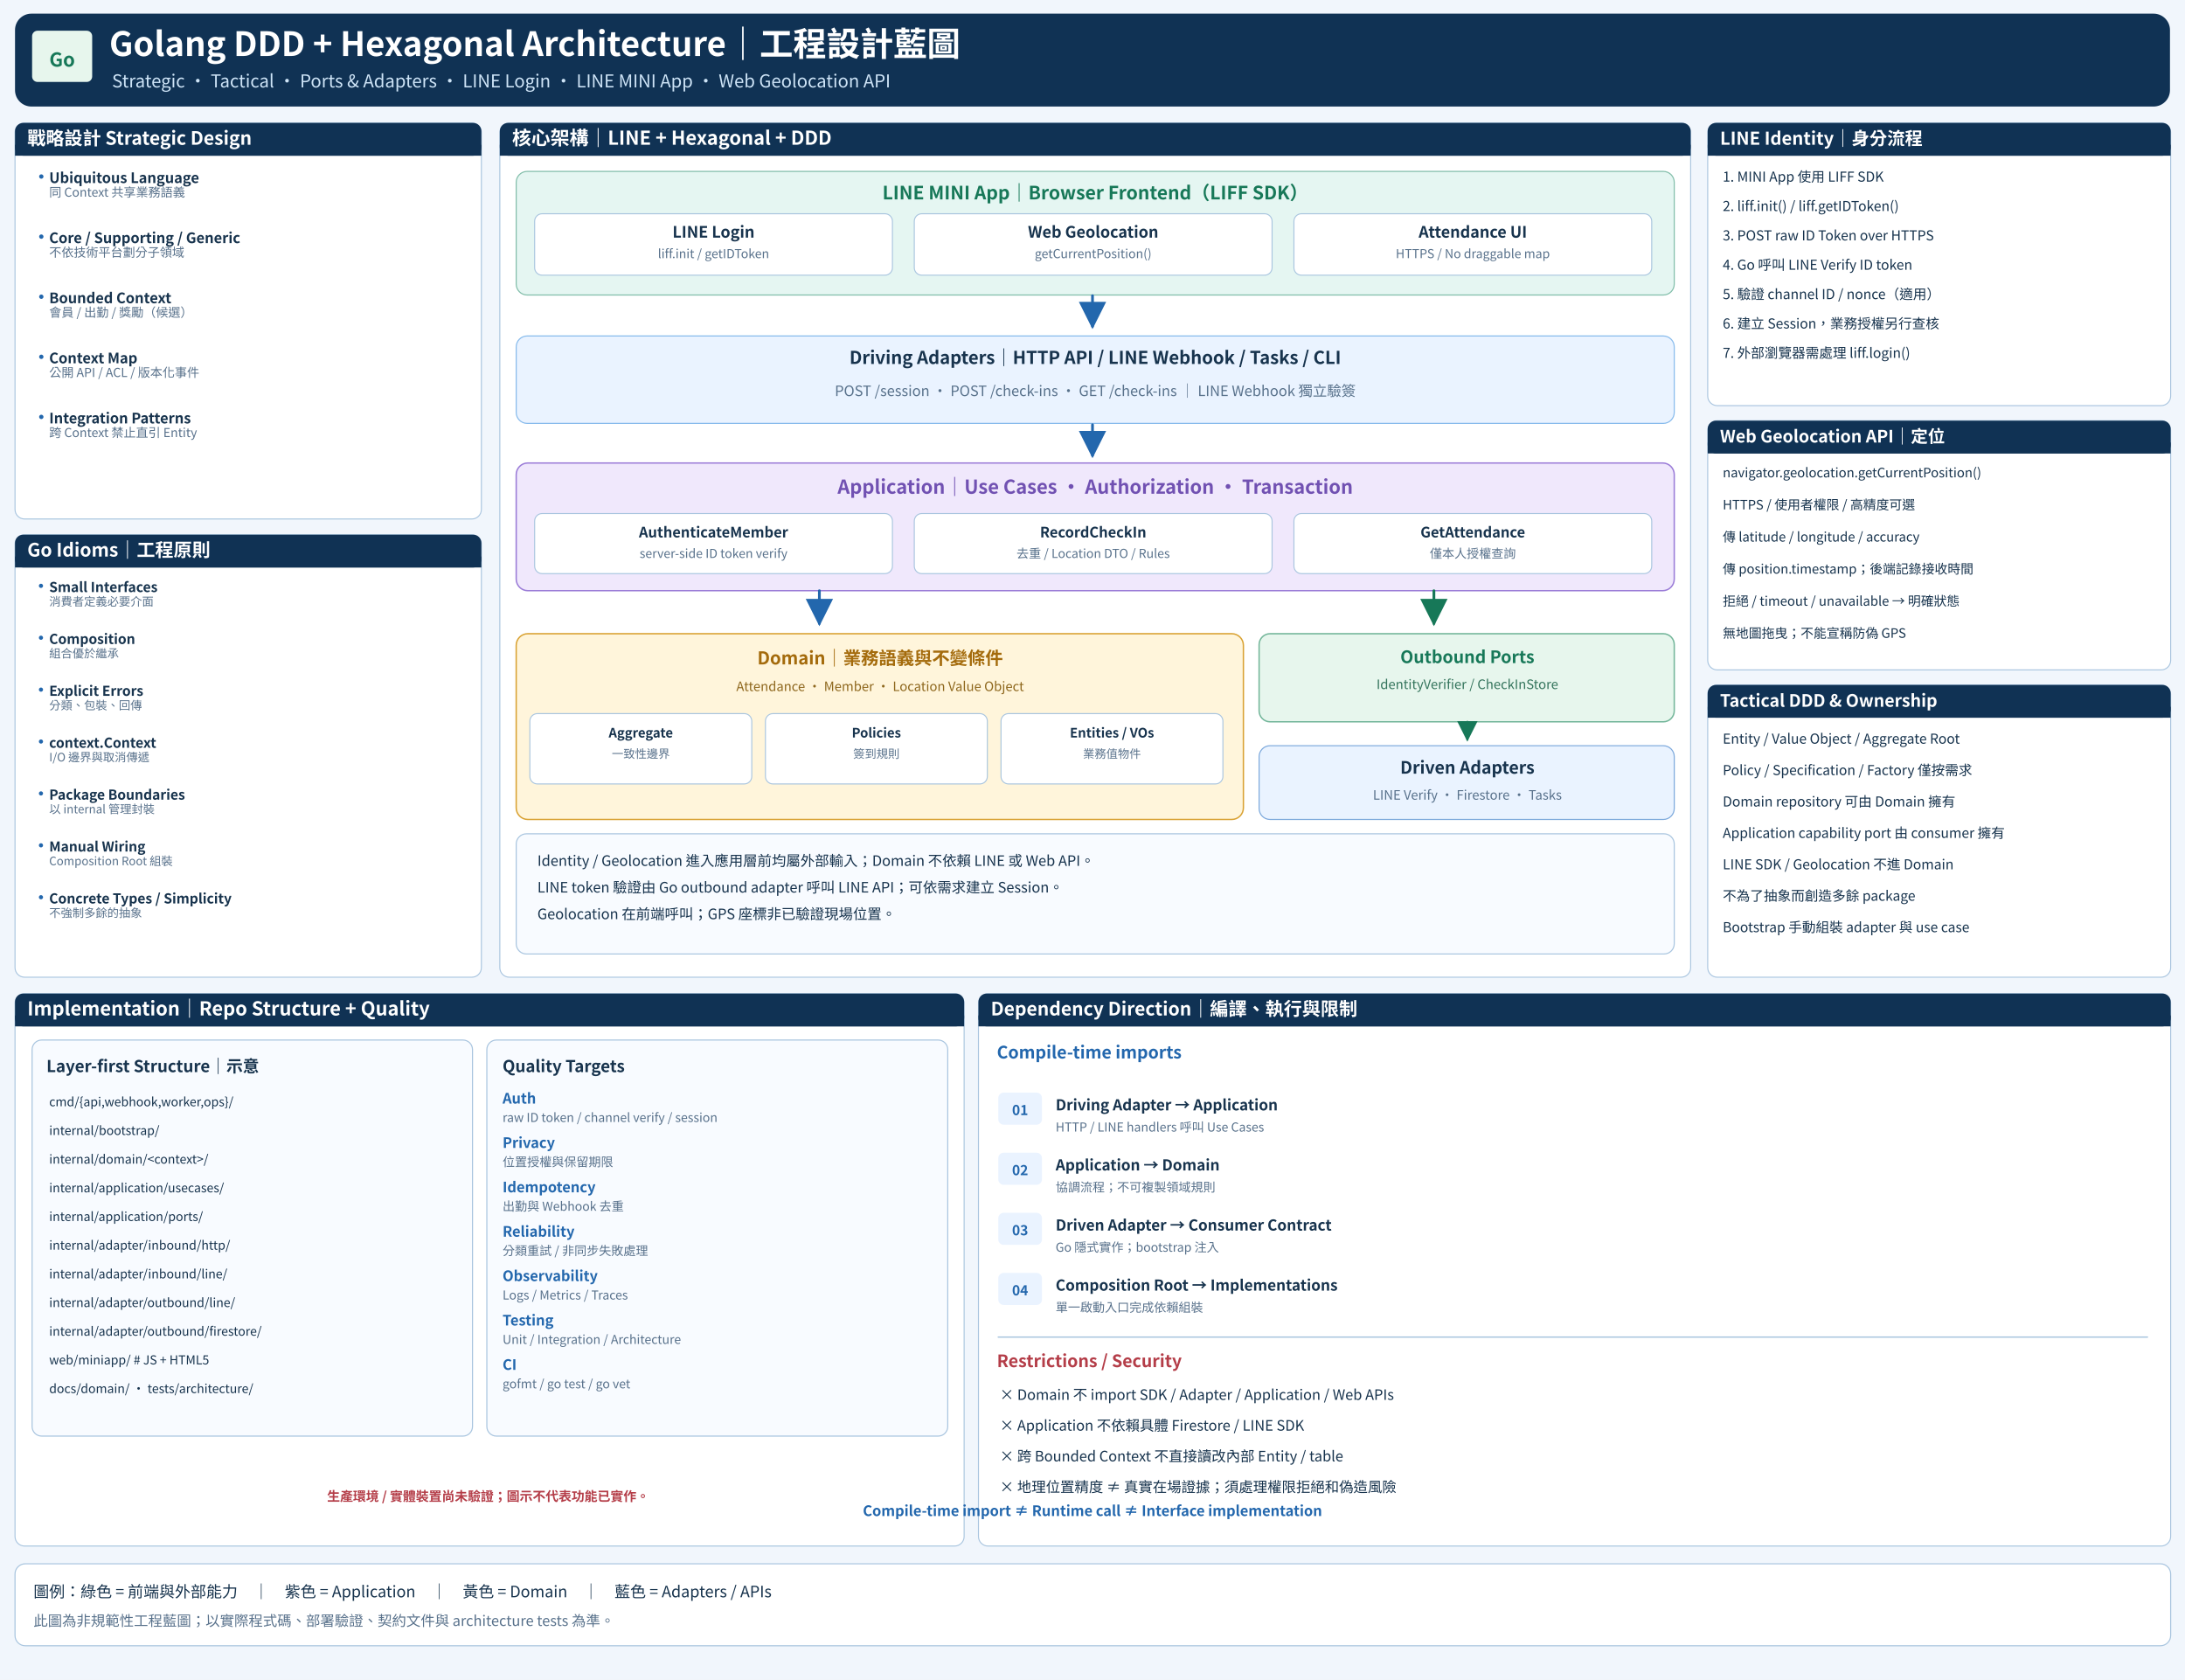
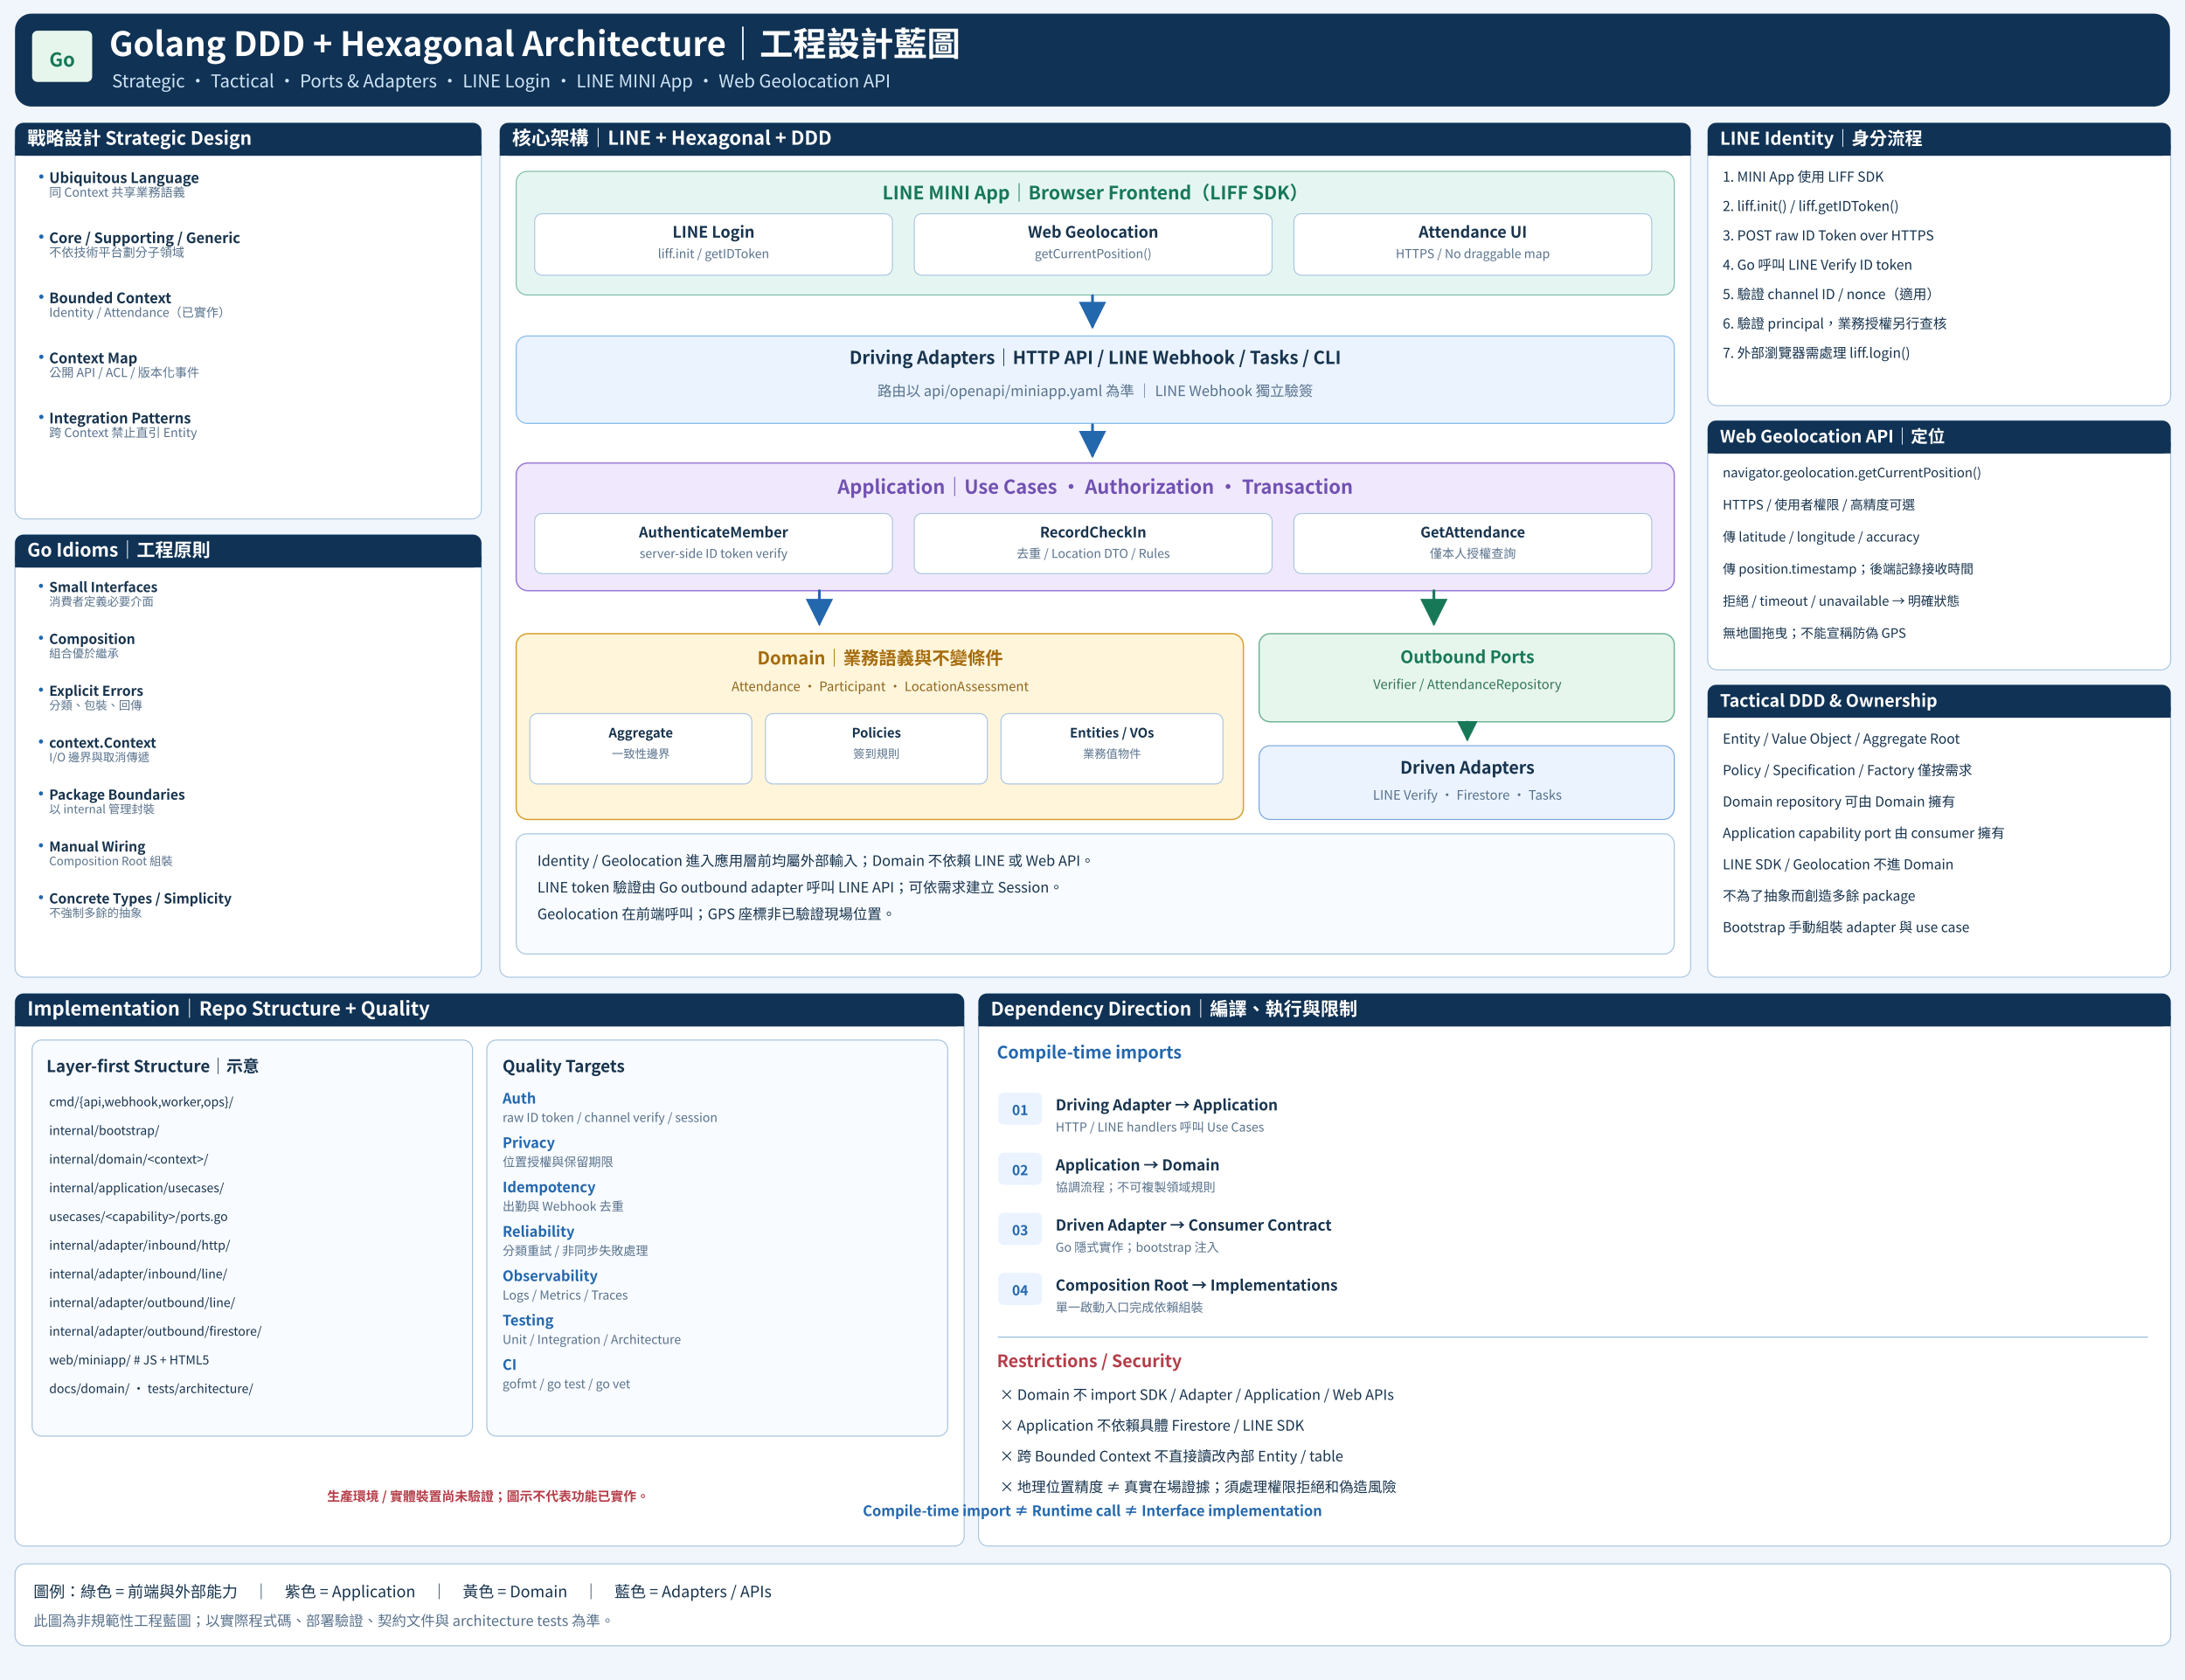
<svg xmlns="http://www.w3.org/2000/svg" xml:lang="zh-Hant" aria-labelledby="architecture-engineering-title architecture-engineering-desc" role="img" baseProfile="full" height="2460" version="1.1" viewBox="0 0 3200 2460" width="3200">
  <defs>
    <marker id="arrowBlue" markerHeight="10" markerWidth="10" orient="auto" refX="9" refY="5">
      <path d="M0,0 L10,5 L0,10Z" fill="#2367ad" />
    </marker>
    <marker id="arrowGreen" markerHeight="10" markerWidth="10" orient="auto" refX="9" refY="5">
      <path d="M0,0 L10,5 L0,10Z" fill="#177858" />
    </marker>
  </defs>
  <rect fill="#f1f6fc" height="2460" rx="0" ry="0" width="3200" x="0" y="0" />
  <style type="text/css">text{font-family:Noto Sans CJK TC,Microsoft JhengHei,PingFang TC,sans-serif;}</style>
  <g id="architecture-content">
    <rect fill="#103254" height="136" rx="24" ry="24" width="3156" x="22" y="20" />
    <rect fill="#e7f6ed" height="75" rx="8" ry="8" width="88" x="47" y="45" />
    <text fill="#177858" font-family="Noto Sans CJK TC, Microsoft JhengHei, PingFang TC, sans-serif" font-size="28" font-weight="700" opacity="1" text-anchor="middle" x="91.0" y="97.5">Go</text>
    <text fill="#ffffff" font-family="Noto Sans CJK TC, Microsoft JhengHei, PingFang TC, sans-serif" font-size="49" font-weight="700" opacity="1" text-anchor="start" x="160" y="82">Golang DDD + Hexagonal Architecture｜工程設計藍圖</text>
    <text fill="#cee4f7" font-family="Noto Sans CJK TC, Microsoft JhengHei, PingFang TC, sans-serif" font-size="26" font-weight="400" opacity="1" text-anchor="start" x="164" y="128">Strategic · Tactical · Ports &amp; Adapters · LINE Login · LINE MINI App · Web Geolocation API</text>
    <rect fill="#ffffff" height="580" rx="14" ry="14" stroke="#a9c5df" stroke-width="1.5" width="683" x="22" y="180" />
    <rect fill="#103254" height="48" rx="12" ry="12" stroke="#103254" stroke-width="0" width="683" x="22" y="180" />
    <rect fill="#103254" height="16" rx="0" ry="0" width="683" x="22" y="212" />
    <text fill="#ffffff" font-family="Noto Sans CJK TC, Microsoft JhengHei, PingFang TC, sans-serif" font-size="27" font-weight="700" opacity="1" text-anchor="start" x="40" y="212">戰略設計  Strategic Design</text>
    <text fill="#2367ad" font-family="Noto Sans CJK TC, Microsoft JhengHei, PingFang TC, sans-serif" font-size="25" font-weight="700" opacity="1" text-anchor="start" x="48" y="268">•</text>
    <text fill="#17334d" font-family="Noto Sans CJK TC, Microsoft JhengHei, PingFang TC, sans-serif" font-size="21" font-weight="700" opacity="1" text-anchor="start" x="72" y="268">Ubiquitous Language</text>
    <text fill="#58718b" font-family="Noto Sans CJK TC, Microsoft JhengHei, PingFang TC, sans-serif" font-size="18" font-weight="400" opacity="1" text-anchor="start" x="72" y="288">同 Context 共享業務語義</text>
    <text fill="#2367ad" font-family="Noto Sans CJK TC, Microsoft JhengHei, PingFang TC, sans-serif" font-size="25" font-weight="700" opacity="1" text-anchor="start" x="48" y="356">•</text>
    <text fill="#17334d" font-family="Noto Sans CJK TC, Microsoft JhengHei, PingFang TC, sans-serif" font-size="21" font-weight="700" opacity="1" text-anchor="start" x="72" y="356">Core / Supporting / Generic</text>
    <text fill="#58718b" font-family="Noto Sans CJK TC, Microsoft JhengHei, PingFang TC, sans-serif" font-size="18" font-weight="400" opacity="1" text-anchor="start" x="72" y="376">不依技術平台劃分子領域</text>
    <text fill="#2367ad" font-family="Noto Sans CJK TC, Microsoft JhengHei, PingFang TC, sans-serif" font-size="25" font-weight="700" opacity="1" text-anchor="start" x="48" y="444">•</text>
    <text fill="#17334d" font-family="Noto Sans CJK TC, Microsoft JhengHei, PingFang TC, sans-serif" font-size="21" font-weight="700" opacity="1" text-anchor="start" x="72" y="444">Bounded Context</text>
-     <text fill="#58718b" font-family="Noto Sans CJK TC, Microsoft JhengHei, PingFang TC, sans-serif" font-size="18" font-weight="400" opacity="1" text-anchor="start" x="72" y="464">會員 / 出勤 / 獎勵（候選）</text>
+     <text fill="#58718b" font-family="Noto Sans CJK TC, Microsoft JhengHei, PingFang TC, sans-serif" font-size="18" font-weight="400" opacity="1" text-anchor="start" x="72" y="464">Identity / Attendance（已實作）</text>
    <text fill="#2367ad" font-family="Noto Sans CJK TC, Microsoft JhengHei, PingFang TC, sans-serif" font-size="25" font-weight="700" opacity="1" text-anchor="start" x="48" y="532">•</text>
    <text fill="#17334d" font-family="Noto Sans CJK TC, Microsoft JhengHei, PingFang TC, sans-serif" font-size="21" font-weight="700" opacity="1" text-anchor="start" x="72" y="532">Context Map</text>
    <text fill="#58718b" font-family="Noto Sans CJK TC, Microsoft JhengHei, PingFang TC, sans-serif" font-size="18" font-weight="400" opacity="1" text-anchor="start" x="72" y="552">公開 API / ACL / 版本化事件</text>
    <text fill="#2367ad" font-family="Noto Sans CJK TC, Microsoft JhengHei, PingFang TC, sans-serif" font-size="25" font-weight="700" opacity="1" text-anchor="start" x="48" y="620">•</text>
    <text fill="#17334d" font-family="Noto Sans CJK TC, Microsoft JhengHei, PingFang TC, sans-serif" font-size="21" font-weight="700" opacity="1" text-anchor="start" x="72" y="620">Integration Patterns</text>
    <text fill="#58718b" font-family="Noto Sans CJK TC, Microsoft JhengHei, PingFang TC, sans-serif" font-size="18" font-weight="400" opacity="1" text-anchor="start" x="72" y="640">跨 Context 禁止直引 Entity</text>
    <rect fill="#ffffff" height="648" rx="14" ry="14" stroke="#a9c5df" stroke-width="1.5" width="683" x="22" y="783" />
    <rect fill="#103254" height="48" rx="12" ry="12" stroke="#103254" stroke-width="0" width="683" x="22" y="783" />
    <rect fill="#103254" height="16" rx="0" ry="0" width="683" x="22" y="815" />
    <text fill="#ffffff" font-family="Noto Sans CJK TC, Microsoft JhengHei, PingFang TC, sans-serif" font-size="27" font-weight="700" opacity="1" text-anchor="start" x="40" y="815">Go Idioms｜工程原則</text>
    <text fill="#2367ad" font-family="Noto Sans CJK TC, Microsoft JhengHei, PingFang TC, sans-serif" font-size="24" font-weight="700" opacity="1" text-anchor="start" x="48" y="867">•</text>
    <text fill="#17334d" font-family="Noto Sans CJK TC, Microsoft JhengHei, PingFang TC, sans-serif" font-size="20" font-weight="700" opacity="1" text-anchor="start" x="72" y="867">Small Interfaces</text>
    <text fill="#58718b" font-family="Noto Sans CJK TC, Microsoft JhengHei, PingFang TC, sans-serif" font-size="17" font-weight="400" opacity="1" text-anchor="start" x="72" y="887">消費者定義必要介面</text>
    <text fill="#2367ad" font-family="Noto Sans CJK TC, Microsoft JhengHei, PingFang TC, sans-serif" font-size="24" font-weight="700" opacity="1" text-anchor="start" x="48" y="943">•</text>
    <text fill="#17334d" font-family="Noto Sans CJK TC, Microsoft JhengHei, PingFang TC, sans-serif" font-size="20" font-weight="700" opacity="1" text-anchor="start" x="72" y="943">Composition</text>
    <text fill="#58718b" font-family="Noto Sans CJK TC, Microsoft JhengHei, PingFang TC, sans-serif" font-size="17" font-weight="400" opacity="1" text-anchor="start" x="72" y="963">組合優於繼承</text>
    <text fill="#2367ad" font-family="Noto Sans CJK TC, Microsoft JhengHei, PingFang TC, sans-serif" font-size="24" font-weight="700" opacity="1" text-anchor="start" x="48" y="1019">•</text>
    <text fill="#17334d" font-family="Noto Sans CJK TC, Microsoft JhengHei, PingFang TC, sans-serif" font-size="20" font-weight="700" opacity="1" text-anchor="start" x="72" y="1019">Explicit Errors</text>
    <text fill="#58718b" font-family="Noto Sans CJK TC, Microsoft JhengHei, PingFang TC, sans-serif" font-size="17" font-weight="400" opacity="1" text-anchor="start" x="72" y="1039">分類、包裝、回傳</text>
    <text fill="#2367ad" font-family="Noto Sans CJK TC, Microsoft JhengHei, PingFang TC, sans-serif" font-size="24" font-weight="700" opacity="1" text-anchor="start" x="48" y="1095">•</text>
    <text fill="#17334d" font-family="Noto Sans CJK TC, Microsoft JhengHei, PingFang TC, sans-serif" font-size="20" font-weight="700" opacity="1" text-anchor="start" x="72" y="1095">context.Context</text>
    <text fill="#58718b" font-family="Noto Sans CJK TC, Microsoft JhengHei, PingFang TC, sans-serif" font-size="17" font-weight="400" opacity="1" text-anchor="start" x="72" y="1115">I/O 邊界與取消傳遞</text>
    <text fill="#2367ad" font-family="Noto Sans CJK TC, Microsoft JhengHei, PingFang TC, sans-serif" font-size="24" font-weight="700" opacity="1" text-anchor="start" x="48" y="1171">•</text>
    <text fill="#17334d" font-family="Noto Sans CJK TC, Microsoft JhengHei, PingFang TC, sans-serif" font-size="20" font-weight="700" opacity="1" text-anchor="start" x="72" y="1171">Package Boundaries</text>
    <text fill="#58718b" font-family="Noto Sans CJK TC, Microsoft JhengHei, PingFang TC, sans-serif" font-size="17" font-weight="400" opacity="1" text-anchor="start" x="72" y="1191">以 internal 管理封裝</text>
    <text fill="#2367ad" font-family="Noto Sans CJK TC, Microsoft JhengHei, PingFang TC, sans-serif" font-size="24" font-weight="700" opacity="1" text-anchor="start" x="48" y="1247">•</text>
    <text fill="#17334d" font-family="Noto Sans CJK TC, Microsoft JhengHei, PingFang TC, sans-serif" font-size="20" font-weight="700" opacity="1" text-anchor="start" x="72" y="1247">Manual Wiring</text>
    <text fill="#58718b" font-family="Noto Sans CJK TC, Microsoft JhengHei, PingFang TC, sans-serif" font-size="17" font-weight="400" opacity="1" text-anchor="start" x="72" y="1267">Composition Root 組裝</text>
    <text fill="#2367ad" font-family="Noto Sans CJK TC, Microsoft JhengHei, PingFang TC, sans-serif" font-size="24" font-weight="700" opacity="1" text-anchor="start" x="48" y="1323">•</text>
    <text fill="#17334d" font-family="Noto Sans CJK TC, Microsoft JhengHei, PingFang TC, sans-serif" font-size="20" font-weight="700" opacity="1" text-anchor="start" x="72" y="1323">Concrete Types / Simplicity</text>
    <text fill="#58718b" font-family="Noto Sans CJK TC, Microsoft JhengHei, PingFang TC, sans-serif" font-size="17" font-weight="400" opacity="1" text-anchor="start" x="72" y="1343">不強制多餘的抽象</text>
    <rect fill="#ffffff" height="1251" rx="14" ry="14" stroke="#a9c5df" stroke-width="1.5" width="1744" x="732" y="180" />
    <rect fill="#103254" height="48" rx="12" ry="12" stroke="#103254" stroke-width="0" width="1744" x="732" y="180" />
    <rect fill="#103254" height="16" rx="0" ry="0" width="1744" x="732" y="212" />
    <text fill="#ffffff" font-family="Noto Sans CJK TC, Microsoft JhengHei, PingFang TC, sans-serif" font-size="28" font-weight="700" opacity="1" text-anchor="start" x="750" y="212">核心架構｜LINE + Hexagonal + DDD</text>
    <rect fill="#e5f6f2" height="181" rx="16" ry="16" stroke="#82beaa" stroke-width="1.6" width="1696" x="756" y="251" />
    <text fill="#177858" font-family="Noto Sans CJK TC, Microsoft JhengHei, PingFang TC, sans-serif" font-size="27" font-weight="700" opacity="1" text-anchor="middle" x="1604" y="292">LINE MINI App｜Browser Frontend（LIFF SDK）</text>
    <rect fill="#ffffff" height="90" rx="11" ry="11" stroke="#a9c5df" stroke-width="1.5" width="524" x="783" y="313" />
    <text fill="#17334d" font-family="Noto Sans CJK TC, Microsoft JhengHei, PingFang TC, sans-serif" font-size="23" font-weight="700" opacity="1" text-anchor="middle" x="1045.0" y="348">LINE Login</text>
    <text fill="#58718b" font-family="Noto Sans CJK TC, Microsoft JhengHei, PingFang TC, sans-serif" font-size="18" font-weight="400" opacity="1" text-anchor="middle" x="1045.0" y="378">liff.init / getIDToken</text>
    <rect fill="#ffffff" height="90" rx="11" ry="11" stroke="#a9c5df" stroke-width="1.5" width="524" x="1339" y="313" />
    <text fill="#17334d" font-family="Noto Sans CJK TC, Microsoft JhengHei, PingFang TC, sans-serif" font-size="23" font-weight="700" opacity="1" text-anchor="middle" x="1601.0" y="348">Web Geolocation</text>
    <text fill="#58718b" font-family="Noto Sans CJK TC, Microsoft JhengHei, PingFang TC, sans-serif" font-size="18" font-weight="400" opacity="1" text-anchor="middle" x="1601.0" y="378">getCurrentPosition()</text>
    <rect fill="#ffffff" height="90" rx="11" ry="11" stroke="#a9c5df" stroke-width="1.5" width="524" x="1895" y="313" />
    <text fill="#17334d" font-family="Noto Sans CJK TC, Microsoft JhengHei, PingFang TC, sans-serif" font-size="23" font-weight="700" opacity="1" text-anchor="middle" x="2157.0" y="348">Attendance UI</text>
    <text fill="#58718b" font-family="Noto Sans CJK TC, Microsoft JhengHei, PingFang TC, sans-serif" font-size="18" font-weight="400" opacity="1" text-anchor="middle" x="2157.0" y="378">HTTPS / No draggable map</text>
    <path d="M 1600,433 L 1600,478" fill="none" marker-end="url(#arrowBlue)" stroke="#2367ad" stroke-linecap="round" stroke-linejoin="round" stroke-width="4" />
    <rect fill="#eaf3ff" height="128" rx="16" ry="16" stroke="#88bbec" stroke-width="1.6" width="1696" x="756" y="492" />
    <text fill="#17334d" font-family="Noto Sans CJK TC, Microsoft JhengHei, PingFang TC, sans-serif" font-size="26" font-weight="700" opacity="1" text-anchor="middle" x="1604" y="533">Driving Adapters｜HTTP API / LINE Webhook / Tasks / CLI</text>
-     <text fill="#58718b" font-family="Noto Sans CJK TC, Microsoft JhengHei, PingFang TC, sans-serif" font-size="21" font-weight="400" opacity="1" text-anchor="middle" x="1604" y="580">POST /session · POST /check-ins · GET /check-ins  ｜  LINE Webhook 獨立驗簽</text>
+     <text fill="#58718b" font-family="Noto Sans CJK TC, Microsoft JhengHei, PingFang TC, sans-serif" font-size="21" font-weight="400" opacity="1" text-anchor="middle" x="1604" y="580">路由以 api/openapi/miniapp.yaml 為準  ｜  LINE Webhook 獨立驗簽</text>
    <path d="M 1600,622 L 1600,667" fill="none" marker-end="url(#arrowBlue)" stroke="#2367ad" stroke-linecap="round" stroke-linejoin="round" stroke-width="4" />
    <rect fill="#f0e8fc" height="187" rx="17" ry="17" stroke="#9a7bd7" stroke-width="2" width="1696" x="756" y="678" />
    <text fill="#7151b2" font-family="Noto Sans CJK TC, Microsoft JhengHei, PingFang TC, sans-serif" font-size="28" font-weight="700" opacity="1" text-anchor="middle" x="1604" y="723">Application｜Use Cases · Authorization · Transaction</text>
    <rect fill="#ffffff" height="88" rx="11" ry="11" stroke="#a9c5df" stroke-width="1.5" width="524" x="783" y="752" />
    <text fill="#17334d" font-family="Noto Sans CJK TC, Microsoft JhengHei, PingFang TC, sans-serif" font-size="21" font-weight="700" opacity="1" text-anchor="middle" x="1045.0" y="787">AuthenticateMember</text>
    <text fill="#58718b" font-family="Noto Sans CJK TC, Microsoft JhengHei, PingFang TC, sans-serif" font-size="18" font-weight="400" opacity="1" text-anchor="middle" x="1045.0" y="817">server-side ID token verify</text>
    <rect fill="#ffffff" height="88" rx="11" ry="11" stroke="#a9c5df" stroke-width="1.5" width="524" x="1339" y="752" />
    <text fill="#17334d" font-family="Noto Sans CJK TC, Microsoft JhengHei, PingFang TC, sans-serif" font-size="21" font-weight="700" opacity="1" text-anchor="middle" x="1601.0" y="787">RecordCheckIn</text>
    <text fill="#58718b" font-family="Noto Sans CJK TC, Microsoft JhengHei, PingFang TC, sans-serif" font-size="18" font-weight="400" opacity="1" text-anchor="middle" x="1601.0" y="817">去重 / Location DTO / Rules</text>
    <rect fill="#ffffff" height="88" rx="11" ry="11" stroke="#a9c5df" stroke-width="1.5" width="524" x="1895" y="752" />
    <text fill="#17334d" font-family="Noto Sans CJK TC, Microsoft JhengHei, PingFang TC, sans-serif" font-size="21" font-weight="700" opacity="1" text-anchor="middle" x="2157.0" y="787">GetAttendance</text>
    <text fill="#58718b" font-family="Noto Sans CJK TC, Microsoft JhengHei, PingFang TC, sans-serif" font-size="18" font-weight="400" opacity="1" text-anchor="middle" x="2157.0" y="817">僅本人授權查詢</text>
    <path d="M 1200,865 L 1200,913" fill="none" marker-end="url(#arrowBlue)" stroke="#2367ad" stroke-linecap="round" stroke-linejoin="round" stroke-width="4" />
    <path d="M 2100,865 L 2100,913" fill="none" marker-end="url(#arrowGreen)" stroke="#177858" stroke-linecap="round" stroke-linejoin="round" stroke-width="4" />
    <rect fill="#fff5db" height="272" rx="17" ry="17" stroke="#d9a233" stroke-width="2" width="1065" x="756" y="928" />
    <text fill="#a46b0c" font-family="Noto Sans CJK TC, Microsoft JhengHei, PingFang TC, sans-serif" font-size="26" font-weight="700" opacity="1" text-anchor="middle" x="1289" y="973">Domain｜業務語義與不變條件</text>
-     <text fill="#8e671d" font-family="Noto Sans CJK TC, Microsoft JhengHei, PingFang TC, sans-serif" font-size="19" font-weight="400" opacity="1" text-anchor="middle" x="1289" y="1012">Attendance · Member · Location Value Object</text>
+     <text fill="#8e671d" font-family="Noto Sans CJK TC, Microsoft JhengHei, PingFang TC, sans-serif" font-size="19" font-weight="400" opacity="1" text-anchor="middle" x="1289" y="1012">Attendance · Participant · LocationAssessment</text>
    <rect fill="#ffffff" height="103" rx="11" ry="11" stroke="#a9c5df" stroke-width="1.5" width="325" x="776" y="1045" />
    <text fill="#17334d" font-family="Noto Sans CJK TC, Microsoft JhengHei, PingFang TC, sans-serif" font-size="19" font-weight="700" opacity="1" text-anchor="middle" x="938.5" y="1080">Aggregate</text>
    <text fill="#58718b" font-family="Noto Sans CJK TC, Microsoft JhengHei, PingFang TC, sans-serif" font-size="17" font-weight="400" opacity="1" text-anchor="middle" x="938.5" y="1110">一致性邊界</text>
    <rect fill="#ffffff" height="103" rx="11" ry="11" stroke="#a9c5df" stroke-width="1.5" width="325" x="1121" y="1045" />
    <text fill="#17334d" font-family="Noto Sans CJK TC, Microsoft JhengHei, PingFang TC, sans-serif" font-size="19" font-weight="700" opacity="1" text-anchor="middle" x="1283.5" y="1080">Policies</text>
    <text fill="#58718b" font-family="Noto Sans CJK TC, Microsoft JhengHei, PingFang TC, sans-serif" font-size="17" font-weight="400" opacity="1" text-anchor="middle" x="1283.5" y="1110">簽到規則</text>
    <rect fill="#ffffff" height="103" rx="11" ry="11" stroke="#a9c5df" stroke-width="1.5" width="325" x="1466" y="1045" />
    <text fill="#17334d" font-family="Noto Sans CJK TC, Microsoft JhengHei, PingFang TC, sans-serif" font-size="19" font-weight="700" opacity="1" text-anchor="middle" x="1628.5" y="1080">Entities / VOs</text>
    <text fill="#58718b" font-family="Noto Sans CJK TC, Microsoft JhengHei, PingFang TC, sans-serif" font-size="17" font-weight="400" opacity="1" text-anchor="middle" x="1628.5" y="1110">業務值物件</text>
    <rect fill="#e7f6ed" height="129" rx="16" ry="16" stroke="#73b69a" stroke-width="2" width="608" x="1844" y="928" />
    <text fill="#177858" font-family="Noto Sans CJK TC, Microsoft JhengHei, PingFang TC, sans-serif" font-size="25" font-weight="700" opacity="1" text-anchor="middle" x="2149" y="971">Outbound Ports</text>
-     <text fill="#34745c" font-family="Noto Sans CJK TC, Microsoft JhengHei, PingFang TC, sans-serif" font-size="19" font-weight="400" opacity="1" text-anchor="middle" x="2149" y="1009">IdentityVerifier / CheckInStore</text>
+     <text fill="#34745c" font-family="Noto Sans CJK TC, Microsoft JhengHei, PingFang TC, sans-serif" font-size="19" font-weight="400" opacity="1" text-anchor="middle" x="2149" y="1009">Verifier / AttendanceRepository</text>
    <line marker-end="url(#arrowGreen)" stroke="#177858" stroke-linecap="round" stroke-width="3" x1="2149" x2="2149" y1="1057" y2="1083" />
    <rect fill="#eaf3ff" height="108" rx="16" ry="16" stroke="#7da9dc" stroke-width="1.6" width="608" x="1844" y="1092" />
    <text fill="#17334d" font-family="Noto Sans CJK TC, Microsoft JhengHei, PingFang TC, sans-serif" font-size="25" font-weight="700" opacity="1" text-anchor="middle" x="2149" y="1133">Driven Adapters</text>
    <text fill="#58718b" font-family="Noto Sans CJK TC, Microsoft JhengHei, PingFang TC, sans-serif" font-size="19" font-weight="400" opacity="1" text-anchor="middle" x="2149" y="1171">LINE Verify · Firestore · Tasks</text>
    <rect fill="#f8fbff" height="176" rx="15" ry="15" stroke="#a9c5df" stroke-width="1.6" width="1696" x="756" y="1221" />
    <text fill="#17334d" font-family="Noto Sans CJK TC, Microsoft JhengHei, PingFang TC, sans-serif" font-size="21" font-weight="400" opacity="1" text-anchor="start" x="787" y="1268">Identity / Geolocation 進入應用層前均屬外部輸入；Domain 不依賴 LINE 或 Web API。</text>
    <text fill="#17334d" font-family="Noto Sans CJK TC, Microsoft JhengHei, PingFang TC, sans-serif" font-size="21" font-weight="400" opacity="1" text-anchor="start" x="787" y="1307">LINE token 驗證由 Go outbound adapter 呼叫 LINE API；可依需求建立 Session。</text>
    <text fill="#17334d" font-family="Noto Sans CJK TC, Microsoft JhengHei, PingFang TC, sans-serif" font-size="21" font-weight="400" opacity="1" text-anchor="start" x="787" y="1346">Geolocation 在前端呼叫；GPS 座標非已驗證現場位置。</text>
    <rect fill="#ffffff" height="414" rx="14" ry="14" stroke="#a9c5df" stroke-width="1.5" width="678" x="2501" y="180" />
    <rect fill="#103254" height="48" rx="12" ry="12" stroke="#103254" stroke-width="0" width="678" x="2501" y="180" />
    <rect fill="#103254" height="16" rx="0" ry="0" width="678" x="2501" y="212" />
    <text fill="#ffffff" font-family="Noto Sans CJK TC, Microsoft JhengHei, PingFang TC, sans-serif" font-size="26" font-weight="700" opacity="1" text-anchor="start" x="2519" y="212">LINE Identity｜身分流程</text>
    <text fill="#17334d" font-family="Noto Sans CJK TC, Microsoft JhengHei, PingFang TC, sans-serif" font-size="20" font-weight="400" opacity="1" text-anchor="start" x="2523" y="266">1. MINI App 使用 LIFF SDK</text>
    <text fill="#17334d" font-family="Noto Sans CJK TC, Microsoft JhengHei, PingFang TC, sans-serif" font-size="20" font-weight="400" opacity="1" text-anchor="start" x="2523" y="309">2. liff.init() / liff.getIDToken()</text>
    <text fill="#17334d" font-family="Noto Sans CJK TC, Microsoft JhengHei, PingFang TC, sans-serif" font-size="20" font-weight="400" opacity="1" text-anchor="start" x="2523" y="352">3. POST raw ID Token over HTTPS</text>
    <text fill="#17334d" font-family="Noto Sans CJK TC, Microsoft JhengHei, PingFang TC, sans-serif" font-size="20" font-weight="400" opacity="1" text-anchor="start" x="2523" y="395">4. Go 呼叫 LINE Verify ID token</text>
    <text fill="#17334d" font-family="Noto Sans CJK TC, Microsoft JhengHei, PingFang TC, sans-serif" font-size="20" font-weight="400" opacity="1" text-anchor="start" x="2523" y="438">5. 驗證 channel ID / nonce（適用）</text>
-     <text fill="#17334d" font-family="Noto Sans CJK TC, Microsoft JhengHei, PingFang TC, sans-serif" font-size="20" font-weight="400" opacity="1" text-anchor="start" x="2523" y="481">6. 建立 Session，業務授權另行查核</text>
+     <text fill="#17334d" font-family="Noto Sans CJK TC, Microsoft JhengHei, PingFang TC, sans-serif" font-size="20" font-weight="400" opacity="1" text-anchor="start" x="2523" y="481">6. 驗證 principal，業務授權另行查核</text>
    <text fill="#17334d" font-family="Noto Sans CJK TC, Microsoft JhengHei, PingFang TC, sans-serif" font-size="20" font-weight="400" opacity="1" text-anchor="start" x="2523" y="524">7. 外部瀏覽器需處理 liff.login()</text>
    <rect fill="#ffffff" height="365" rx="14" ry="14" stroke="#a9c5df" stroke-width="1.5" width="678" x="2501" y="616" />
    <rect fill="#103254" height="48" rx="12" ry="12" stroke="#103254" stroke-width="0" width="678" x="2501" y="616" />
    <rect fill="#103254" height="16" rx="0" ry="0" width="678" x="2501" y="648" />
    <text fill="#ffffff" font-family="Noto Sans CJK TC, Microsoft JhengHei, PingFang TC, sans-serif" font-size="25" font-weight="700" opacity="1" text-anchor="start" x="2519" y="648">Web Geolocation API｜定位</text>
    <text fill="#17334d" font-family="Noto Sans CJK TC, Microsoft JhengHei, PingFang TC, sans-serif" font-size="19" font-weight="400" opacity="1" text-anchor="start" x="2523" y="699">navigator.geolocation.getCurrentPosition()</text>
    <text fill="#17334d" font-family="Noto Sans CJK TC, Microsoft JhengHei, PingFang TC, sans-serif" font-size="19" font-weight="400" opacity="1" text-anchor="start" x="2523" y="746">HTTPS / 使用者權限 / 高精度可選</text>
    <text fill="#17334d" font-family="Noto Sans CJK TC, Microsoft JhengHei, PingFang TC, sans-serif" font-size="19" font-weight="400" opacity="1" text-anchor="start" x="2523" y="793">傳 latitude / longitude / accuracy</text>
    <text fill="#17334d" font-family="Noto Sans CJK TC, Microsoft JhengHei, PingFang TC, sans-serif" font-size="19" font-weight="400" opacity="1" text-anchor="start" x="2523" y="840">傳 position.timestamp；後端記錄接收時間</text>
    <text fill="#17334d" font-family="Noto Sans CJK TC, Microsoft JhengHei, PingFang TC, sans-serif" font-size="19" font-weight="400" opacity="1" text-anchor="start" x="2523" y="887">拒絕 / timeout / unavailable → 明確狀態</text>
    <text fill="#17334d" font-family="Noto Sans CJK TC, Microsoft JhengHei, PingFang TC, sans-serif" font-size="19" font-weight="400" opacity="1" text-anchor="start" x="2523" y="934">無地圖拖曳；不能宣稱防偽 GPS</text>
    <g id="ownership-contracts">
      <g id="tactical-design">
        <rect fill="#ffffff" height="428" rx="14" ry="14" stroke="#a9c5df" stroke-width="1.5" width="678" x="2501" y="1003" />
        <rect fill="#103254" height="48" rx="12" ry="12" stroke="#103254" stroke-width="0" width="678" x="2501" y="1003" />
        <rect fill="#103254" height="16" rx="0" ry="0" width="678" x="2501" y="1035" />
        <text fill="#ffffff" font-family="Noto Sans CJK TC, Microsoft JhengHei, PingFang TC, sans-serif" font-size="25" font-weight="700" opacity="1" text-anchor="start" x="2519" y="1035">Tactical DDD &amp; Ownership</text>
        <text fill="#17334d" font-family="Noto Sans CJK TC, Microsoft JhengHei, PingFang TC, sans-serif" font-size="20" font-weight="400" opacity="1" text-anchor="start" x="2523" y="1089">Entity / Value Object / Aggregate Root</text>
        <text fill="#17334d" font-family="Noto Sans CJK TC, Microsoft JhengHei, PingFang TC, sans-serif" font-size="20" font-weight="400" opacity="1" text-anchor="start" x="2523" y="1135">Policy / Specification / Factory 僅按需求</text>
        <text fill="#17334d" font-family="Noto Sans CJK TC, Microsoft JhengHei, PingFang TC, sans-serif" font-size="20" font-weight="400" opacity="1" text-anchor="start" x="2523" y="1181">Domain repository 可由 Domain 擁有</text>
        <text fill="#17334d" font-family="Noto Sans CJK TC, Microsoft JhengHei, PingFang TC, sans-serif" font-size="20" font-weight="400" opacity="1" text-anchor="start" x="2523" y="1227">Application capability port 由 consumer 擁有</text>
        <text fill="#17334d" font-family="Noto Sans CJK TC, Microsoft JhengHei, PingFang TC, sans-serif" font-size="20" font-weight="400" opacity="1" text-anchor="start" x="2523" y="1273">LINE SDK / Geolocation 不進 Domain</text>
        <text fill="#17334d" font-family="Noto Sans CJK TC, Microsoft JhengHei, PingFang TC, sans-serif" font-size="20" font-weight="400" opacity="1" text-anchor="start" x="2523" y="1319">不為了抽象而創造多餘 package</text>
        <text fill="#17334d" font-family="Noto Sans CJK TC, Microsoft JhengHei, PingFang TC, sans-serif" font-size="20" font-weight="400" opacity="1" text-anchor="start" x="2523" y="1365">Bootstrap 手動組裝 adapter 與 use case</text>
      </g>
    </g>
    <rect fill="#ffffff" height="809" rx="14" ry="14" stroke="#a9c5df" stroke-width="1.5" width="1390" x="22" y="1455" />
    <rect fill="#103254" height="48" rx="12" ry="12" stroke="#103254" stroke-width="0" width="1390" x="22" y="1455" />
    <rect fill="#103254" height="16" rx="0" ry="0" width="1390" x="22" y="1487" />
    <text fill="#ffffff" font-family="Noto Sans CJK TC, Microsoft JhengHei, PingFang TC, sans-serif" font-size="28" font-weight="700" opacity="1" text-anchor="start" x="40" y="1487">Implementation｜Repo Structure + Quality</text>
    <rect fill="#f8fbff" height="580" rx="14" ry="14" stroke="#a9c5df" stroke-width="1.6" width="645" x="47" y="1523" />
    <text fill="#17334d" font-family="Noto Sans CJK TC, Microsoft JhengHei, PingFang TC, sans-serif" font-size="24" font-weight="700" opacity="1" text-anchor="start" x="68" y="1570">Layer-first Structure｜示意</text>
    <text fill="#17334d" font-family="Noto Sans CJK TC, Microsoft JhengHei, PingFang TC, sans-serif" font-size="18" font-weight="400" opacity="1" text-anchor="start" x="72" y="1620">cmd/{api,webhook,worker,ops}/</text>
    <text fill="#17334d" font-family="Noto Sans CJK TC, Microsoft JhengHei, PingFang TC, sans-serif" font-size="18" font-weight="400" opacity="1" text-anchor="start" x="72" y="1662">internal/bootstrap/</text>
    <text fill="#17334d" font-family="Noto Sans CJK TC, Microsoft JhengHei, PingFang TC, sans-serif" font-size="18" font-weight="400" opacity="1" text-anchor="start" x="72" y="1704">internal/domain/&lt;context&gt;/</text>
    <text fill="#17334d" font-family="Noto Sans CJK TC, Microsoft JhengHei, PingFang TC, sans-serif" font-size="18" font-weight="400" opacity="1" text-anchor="start" x="72" y="1746">internal/application/usecases/</text>
-     <text fill="#17334d" font-family="Noto Sans CJK TC, Microsoft JhengHei, PingFang TC, sans-serif" font-size="18" font-weight="400" opacity="1" text-anchor="start" x="72" y="1788">internal/application/ports/</text>
+     <text fill="#17334d" font-family="Noto Sans CJK TC, Microsoft JhengHei, PingFang TC, sans-serif" font-size="18" font-weight="400" opacity="1" text-anchor="start" x="72" y="1788">usecases/&lt;capability&gt;/ports.go</text>
    <text fill="#17334d" font-family="Noto Sans CJK TC, Microsoft JhengHei, PingFang TC, sans-serif" font-size="18" font-weight="400" opacity="1" text-anchor="start" x="72" y="1830">internal/adapter/inbound/http/</text>
    <text fill="#17334d" font-family="Noto Sans CJK TC, Microsoft JhengHei, PingFang TC, sans-serif" font-size="18" font-weight="400" opacity="1" text-anchor="start" x="72" y="1872">internal/adapter/inbound/line/</text>
    <text fill="#17334d" font-family="Noto Sans CJK TC, Microsoft JhengHei, PingFang TC, sans-serif" font-size="18" font-weight="400" opacity="1" text-anchor="start" x="72" y="1914">internal/adapter/outbound/line/</text>
    <text fill="#17334d" font-family="Noto Sans CJK TC, Microsoft JhengHei, PingFang TC, sans-serif" font-size="18" font-weight="400" opacity="1" text-anchor="start" x="72" y="1956">internal/adapter/outbound/firestore/</text>
    <text fill="#17334d" font-family="Noto Sans CJK TC, Microsoft JhengHei, PingFang TC, sans-serif" font-size="18" font-weight="400" opacity="1" text-anchor="start" x="72" y="1998">web/miniapp/      # JS + HTML5</text>
    <text fill="#17334d" font-family="Noto Sans CJK TC, Microsoft JhengHei, PingFang TC, sans-serif" font-size="18" font-weight="400" opacity="1" text-anchor="start" x="72" y="2040">docs/domain/ · tests/architecture/</text>
    <g id="quality-targets">
      <rect fill="#f8fbff" height="580" rx="14" ry="14" stroke="#a9c5df" stroke-width="1.6" width="675" x="713" y="1523" />
      <text fill="#17334d" font-family="Noto Sans CJK TC, Microsoft JhengHei, PingFang TC, sans-serif" font-size="24" font-weight="700" opacity="1" text-anchor="start" x="736" y="1570">Quality Targets</text>
      <text fill="#2367ad" font-family="Noto Sans CJK TC, Microsoft JhengHei, PingFang TC, sans-serif" font-size="21" font-weight="700" opacity="1" text-anchor="start" x="736" y="1616">Auth</text>
      <text fill="#58718b" font-family="Noto Sans CJK TC, Microsoft JhengHei, PingFang TC, sans-serif" font-size="18" font-weight="400" opacity="1" text-anchor="start" x="736" y="1643">raw ID token / channel verify / session</text>
      <text fill="#2367ad" font-family="Noto Sans CJK TC, Microsoft JhengHei, PingFang TC, sans-serif" font-size="21" font-weight="700" opacity="1" text-anchor="start" x="736" y="1681">Privacy</text>
      <text fill="#58718b" font-family="Noto Sans CJK TC, Microsoft JhengHei, PingFang TC, sans-serif" font-size="18" font-weight="400" opacity="1" text-anchor="start" x="736" y="1708">位置授權與保留期限</text>
      <text fill="#2367ad" font-family="Noto Sans CJK TC, Microsoft JhengHei, PingFang TC, sans-serif" font-size="21" font-weight="700" opacity="1" text-anchor="start" x="736" y="1746">Idempotency</text>
      <text fill="#58718b" font-family="Noto Sans CJK TC, Microsoft JhengHei, PingFang TC, sans-serif" font-size="18" font-weight="400" opacity="1" text-anchor="start" x="736" y="1773">出勤與 Webhook 去重</text>
      <text fill="#2367ad" font-family="Noto Sans CJK TC, Microsoft JhengHei, PingFang TC, sans-serif" font-size="21" font-weight="700" opacity="1" text-anchor="start" x="736" y="1811">Reliability</text>
      <text fill="#58718b" font-family="Noto Sans CJK TC, Microsoft JhengHei, PingFang TC, sans-serif" font-size="18" font-weight="400" opacity="1" text-anchor="start" x="736" y="1838">分類重試 / 非同步失敗處理</text>
      <text fill="#2367ad" font-family="Noto Sans CJK TC, Microsoft JhengHei, PingFang TC, sans-serif" font-size="21" font-weight="700" opacity="1" text-anchor="start" x="736" y="1876">Observability</text>
      <text fill="#58718b" font-family="Noto Sans CJK TC, Microsoft JhengHei, PingFang TC, sans-serif" font-size="18" font-weight="400" opacity="1" text-anchor="start" x="736" y="1903">Logs / Metrics / Traces</text>
      <text fill="#2367ad" font-family="Noto Sans CJK TC, Microsoft JhengHei, PingFang TC, sans-serif" font-size="21" font-weight="700" opacity="1" text-anchor="start" x="736" y="1941">Testing</text>
      <text fill="#58718b" font-family="Noto Sans CJK TC, Microsoft JhengHei, PingFang TC, sans-serif" font-size="18" font-weight="400" opacity="1" text-anchor="start" x="736" y="1968">Unit / Integration / Architecture</text>
      <text fill="#2367ad" font-family="Noto Sans CJK TC, Microsoft JhengHei, PingFang TC, sans-serif" font-size="21" font-weight="700" opacity="1" text-anchor="start" x="736" y="2006">CI</text>
      <text fill="#58718b" font-family="Noto Sans CJK TC, Microsoft JhengHei, PingFang TC, sans-serif" font-size="18" font-weight="400" opacity="1" text-anchor="start" x="736" y="2033">gofmt / go test / go vet</text>
      <text fill="#b43d48" font-family="Noto Sans CJK TC, Microsoft JhengHei, PingFang TC, sans-serif" font-size="19" font-weight="700" opacity="1" text-anchor="middle" x="715" y="2198">生產環境 / 實體裝置尚未驗證；圖示不代表功能已實作。</text>
    </g>
    <rect fill="#ffffff" height="809" rx="14" ry="14" stroke="#a9c5df" stroke-width="1.5" width="1746" x="1433" y="1455" />
    <rect fill="#103254" height="48" rx="12" ry="12" stroke="#103254" stroke-width="0" width="1746" x="1433" y="1455" />
    <rect fill="#103254" height="16" rx="0" ry="0" width="1746" x="1433" y="1487" />
    <text fill="#ffffff" font-family="Noto Sans CJK TC, Microsoft JhengHei, PingFang TC, sans-serif" font-size="27" font-weight="700" opacity="1" text-anchor="start" x="1451" y="1487">Dependency Direction｜編譯、執行與限制</text>
    <text fill="#2367ad" font-family="Noto Sans CJK TC, Microsoft JhengHei, PingFang TC, sans-serif" font-size="25" font-weight="700" opacity="1" text-anchor="start" x="1460" y="1550">Compile-time imports</text>
    <rect fill="#eaf3ff" height="47" rx="8" ry="8" width="64" x="1462" y="1600" />
    <text fill="#2367ad" font-family="Noto Sans CJK TC, Microsoft JhengHei, PingFang TC, sans-serif" font-size="20" font-weight="700" opacity="1" text-anchor="middle" x="1494.0" y="1632.9">01</text>
    <text fill="#17334d" font-family="Noto Sans CJK TC, Microsoft JhengHei, PingFang TC, sans-serif" font-size="22" font-weight="700" opacity="1" text-anchor="start" x="1546" y="1626">Driving Adapter → Application</text>
    <text fill="#58718b" font-family="Noto Sans CJK TC, Microsoft JhengHei, PingFang TC, sans-serif" font-size="18" font-weight="400" opacity="1" text-anchor="start" x="1546" y="1657">HTTP / LINE handlers 呼叫 Use Cases</text>
    <rect fill="#eaf3ff" height="47" rx="8" ry="8" width="64" x="1462" y="1688" />
    <text fill="#2367ad" font-family="Noto Sans CJK TC, Microsoft JhengHei, PingFang TC, sans-serif" font-size="20" font-weight="700" opacity="1" text-anchor="middle" x="1494.0" y="1720.9">02</text>
    <text fill="#17334d" font-family="Noto Sans CJK TC, Microsoft JhengHei, PingFang TC, sans-serif" font-size="22" font-weight="700" opacity="1" text-anchor="start" x="1546" y="1714">Application → Domain</text>
    <text fill="#58718b" font-family="Noto Sans CJK TC, Microsoft JhengHei, PingFang TC, sans-serif" font-size="18" font-weight="400" opacity="1" text-anchor="start" x="1546" y="1745">協調流程；不可複製領域規則</text>
    <rect fill="#eaf3ff" height="47" rx="8" ry="8" width="64" x="1462" y="1776" />
    <text fill="#2367ad" font-family="Noto Sans CJK TC, Microsoft JhengHei, PingFang TC, sans-serif" font-size="20" font-weight="700" opacity="1" text-anchor="middle" x="1494.0" y="1808.9">03</text>
    <text fill="#17334d" font-family="Noto Sans CJK TC, Microsoft JhengHei, PingFang TC, sans-serif" font-size="22" font-weight="700" opacity="1" text-anchor="start" x="1546" y="1802">Driven Adapter → Consumer Contract</text>
    <text fill="#58718b" font-family="Noto Sans CJK TC, Microsoft JhengHei, PingFang TC, sans-serif" font-size="18" font-weight="400" opacity="1" text-anchor="start" x="1546" y="1833">Go 隱式實作；bootstrap 注入</text>
    <rect fill="#eaf3ff" height="47" rx="8" ry="8" width="64" x="1462" y="1864" />
    <text fill="#2367ad" font-family="Noto Sans CJK TC, Microsoft JhengHei, PingFang TC, sans-serif" font-size="20" font-weight="700" opacity="1" text-anchor="middle" x="1494.0" y="1896.9">04</text>
    <text fill="#17334d" font-family="Noto Sans CJK TC, Microsoft JhengHei, PingFang TC, sans-serif" font-size="22" font-weight="700" opacity="1" text-anchor="start" x="1546" y="1890">Composition Root → Implementations</text>
    <text fill="#58718b" font-family="Noto Sans CJK TC, Microsoft JhengHei, PingFang TC, sans-serif" font-size="18" font-weight="400" opacity="1" text-anchor="start" x="1546" y="1921">單一啟動入口完成依賴組裝</text>
    <line stroke="#a9c5df" stroke-linecap="round" stroke-width="2" x1="1462" x2="3145" y1="1958" y2="1958" />
    <text fill="#b43d48" font-family="Noto Sans CJK TC, Microsoft JhengHei, PingFang TC, sans-serif" font-size="25" font-weight="700" opacity="1" text-anchor="start" x="1460" y="2002">Restrictions / Security</text>
    <text fill="#17334d" font-family="Noto Sans CJK TC, Microsoft JhengHei, PingFang TC, sans-serif" font-size="21" font-weight="400" opacity="1" text-anchor="start" x="1464" y="2050">× Domain 不 import SDK / Adapter / Application / Web APIs</text>
    <text fill="#17334d" font-family="Noto Sans CJK TC, Microsoft JhengHei, PingFang TC, sans-serif" font-size="21" font-weight="400" opacity="1" text-anchor="start" x="1464" y="2095">× Application 不依賴具體 Firestore / LINE SDK</text>
    <text fill="#17334d" font-family="Noto Sans CJK TC, Microsoft JhengHei, PingFang TC, sans-serif" font-size="21" font-weight="400" opacity="1" text-anchor="start" x="1464" y="2140">× 跨 Bounded Context 不直接讀改內部 Entity / table</text>
    <text fill="#17334d" font-family="Noto Sans CJK TC, Microsoft JhengHei, PingFang TC, sans-serif" font-size="21" font-weight="400" opacity="1" text-anchor="start" x="1464" y="2185">× 地理位置精度 ≠ 真實在場證據；須處理權限拒絕和偽造風險</text>
    <text fill="#2367ad" font-family="Noto Sans CJK TC, Microsoft JhengHei, PingFang TC, sans-serif" font-size="21" font-weight="700" opacity="1" text-anchor="middle" x="1600" y="2220">Compile-time import ≠ Runtime call ≠ Interface implementation</text>
    <rect fill="#ffffff" height="120" rx="15" ry="15" stroke="#a9c5df" stroke-width="1.6" width="3157" x="22" y="2290" />
    <text fill="#17334d" font-family="Noto Sans CJK TC, Microsoft JhengHei, PingFang TC, sans-serif" font-size="23" font-weight="400" opacity="1" text-anchor="start" x="49" y="2339">圖例：綠色 = 前端與外部能力　｜　紫色 = Application　｜　黃色 = Domain　｜　藍色 = Adapters / APIs</text>
    <text fill="#58718b" font-family="Noto Sans CJK TC, Microsoft JhengHei, PingFang TC, sans-serif" font-size="21" font-weight="400" opacity="1" text-anchor="start" x="49" y="2381">此圖為非規範性工程藍圖；以實際程式碼、部署驗證、契約文件與 architecture tests 為準。</text>
  </g>
</svg>
